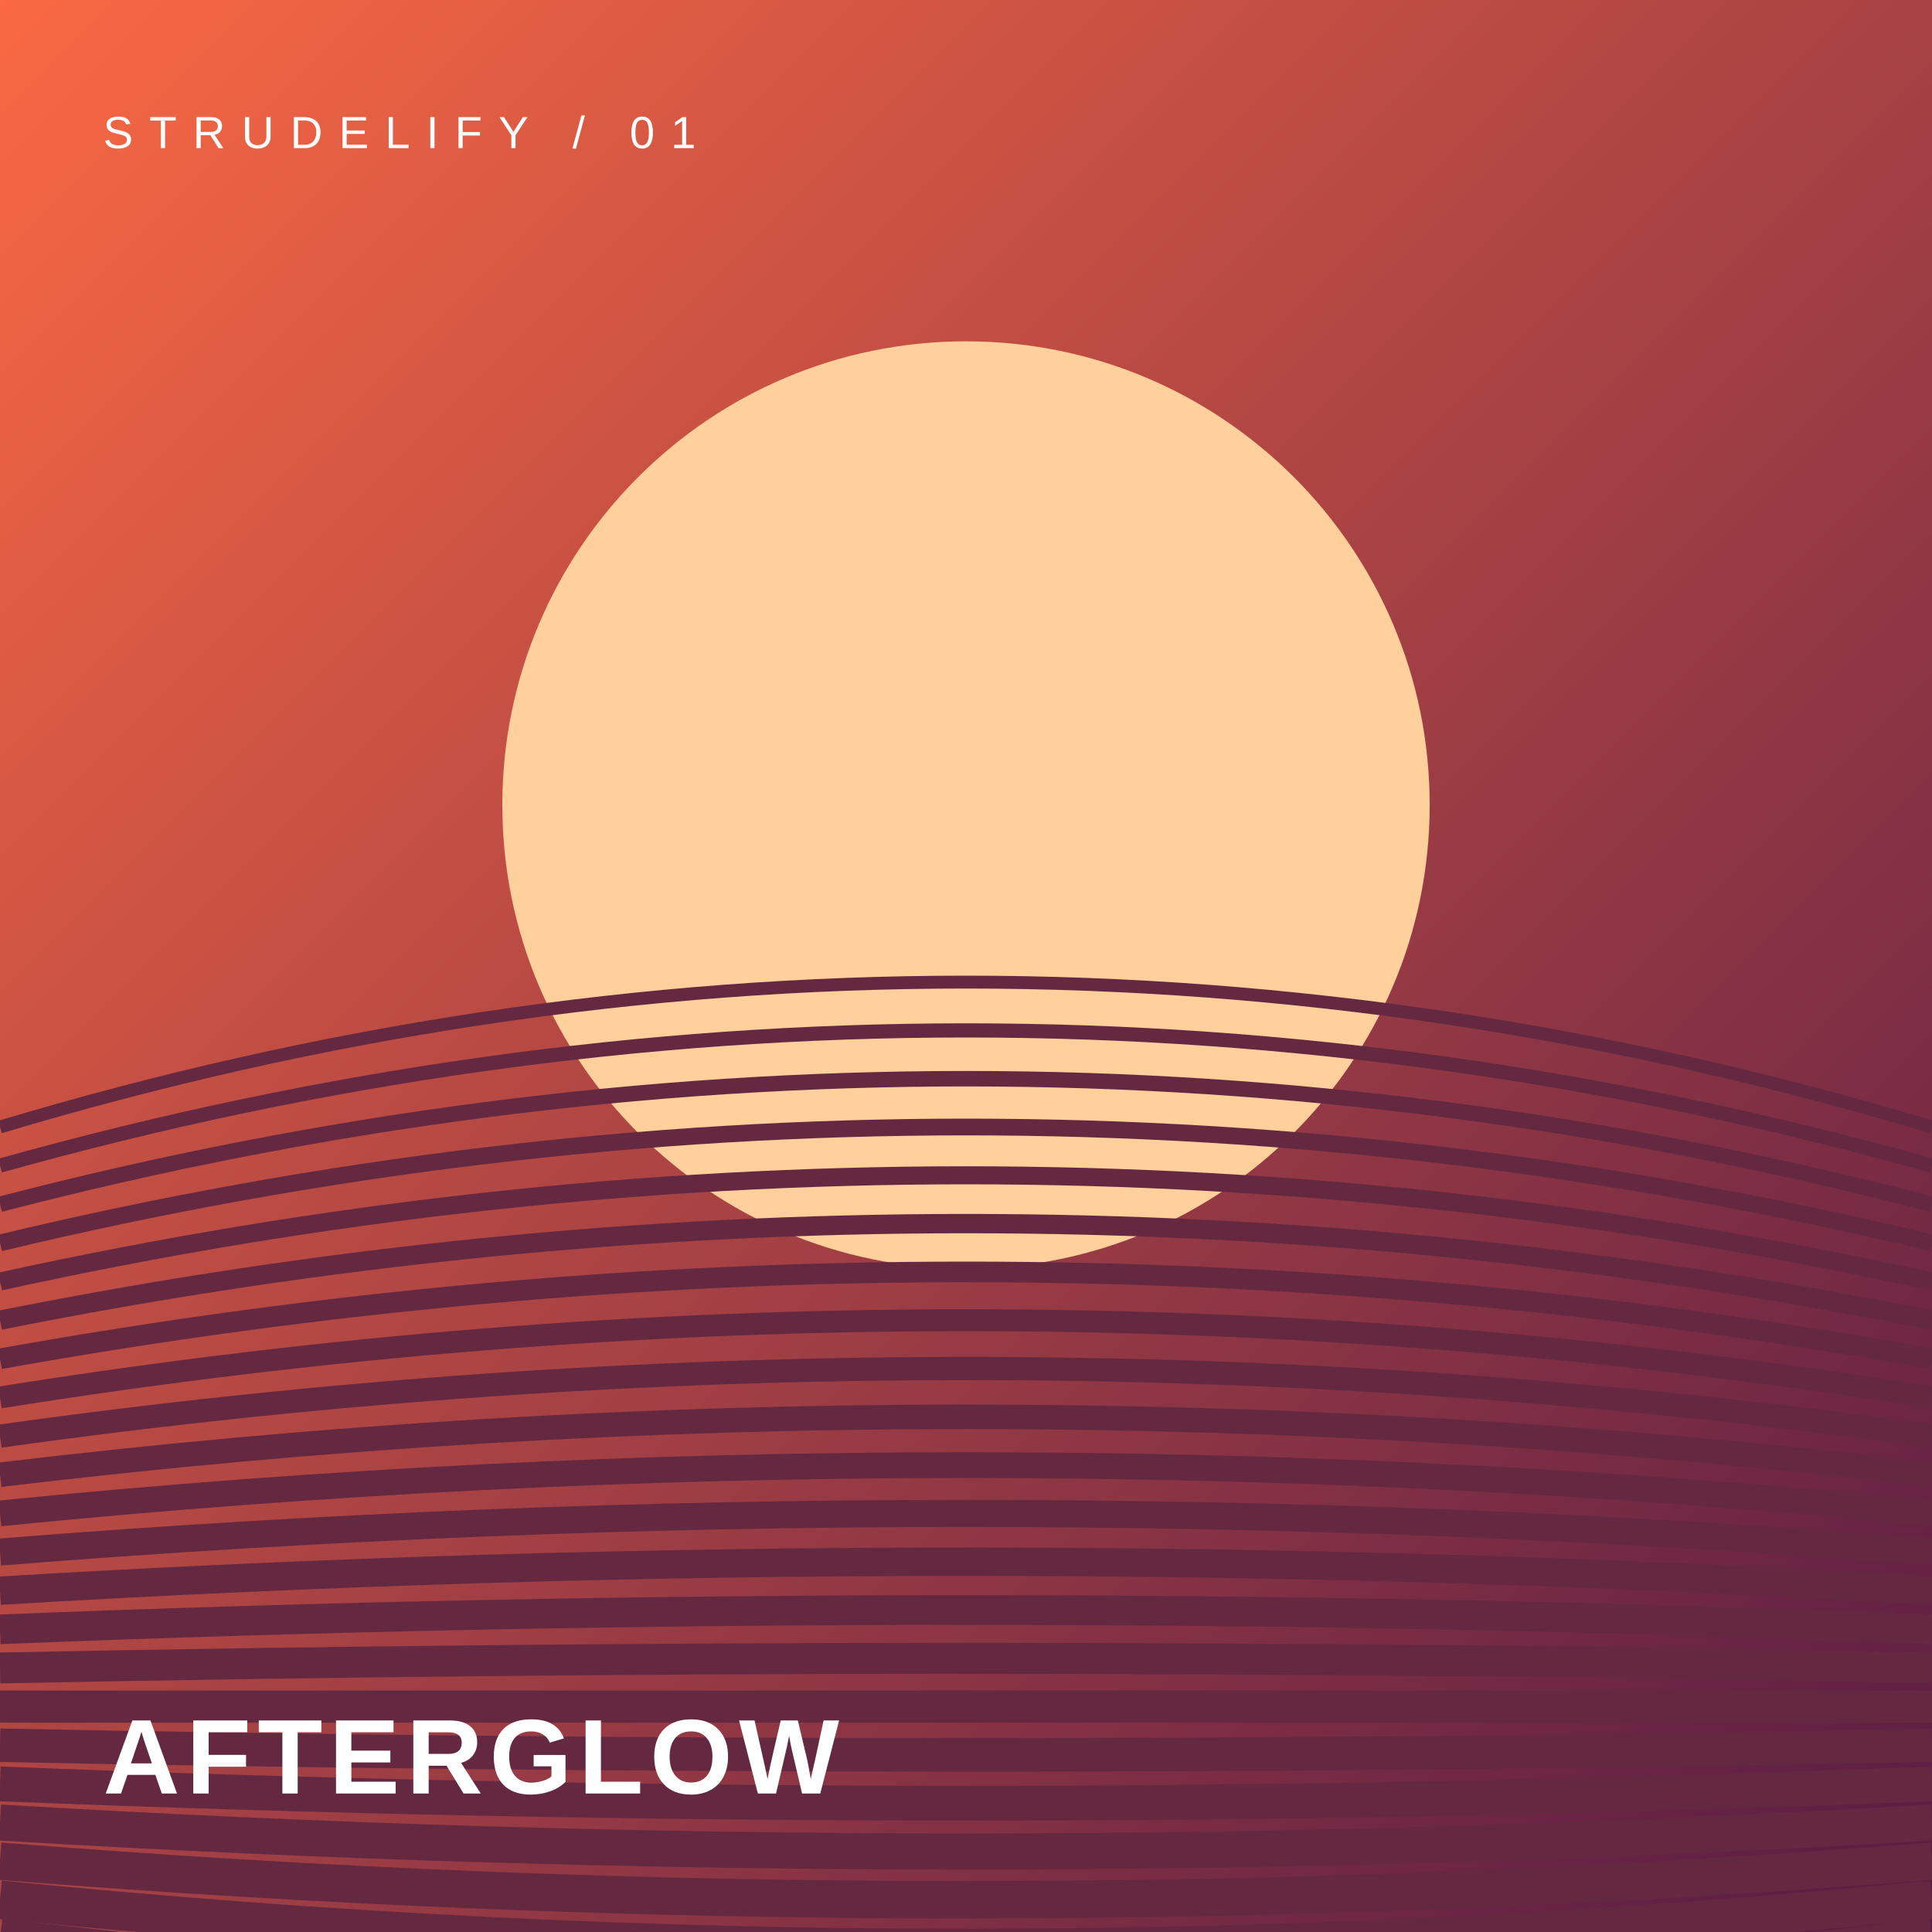
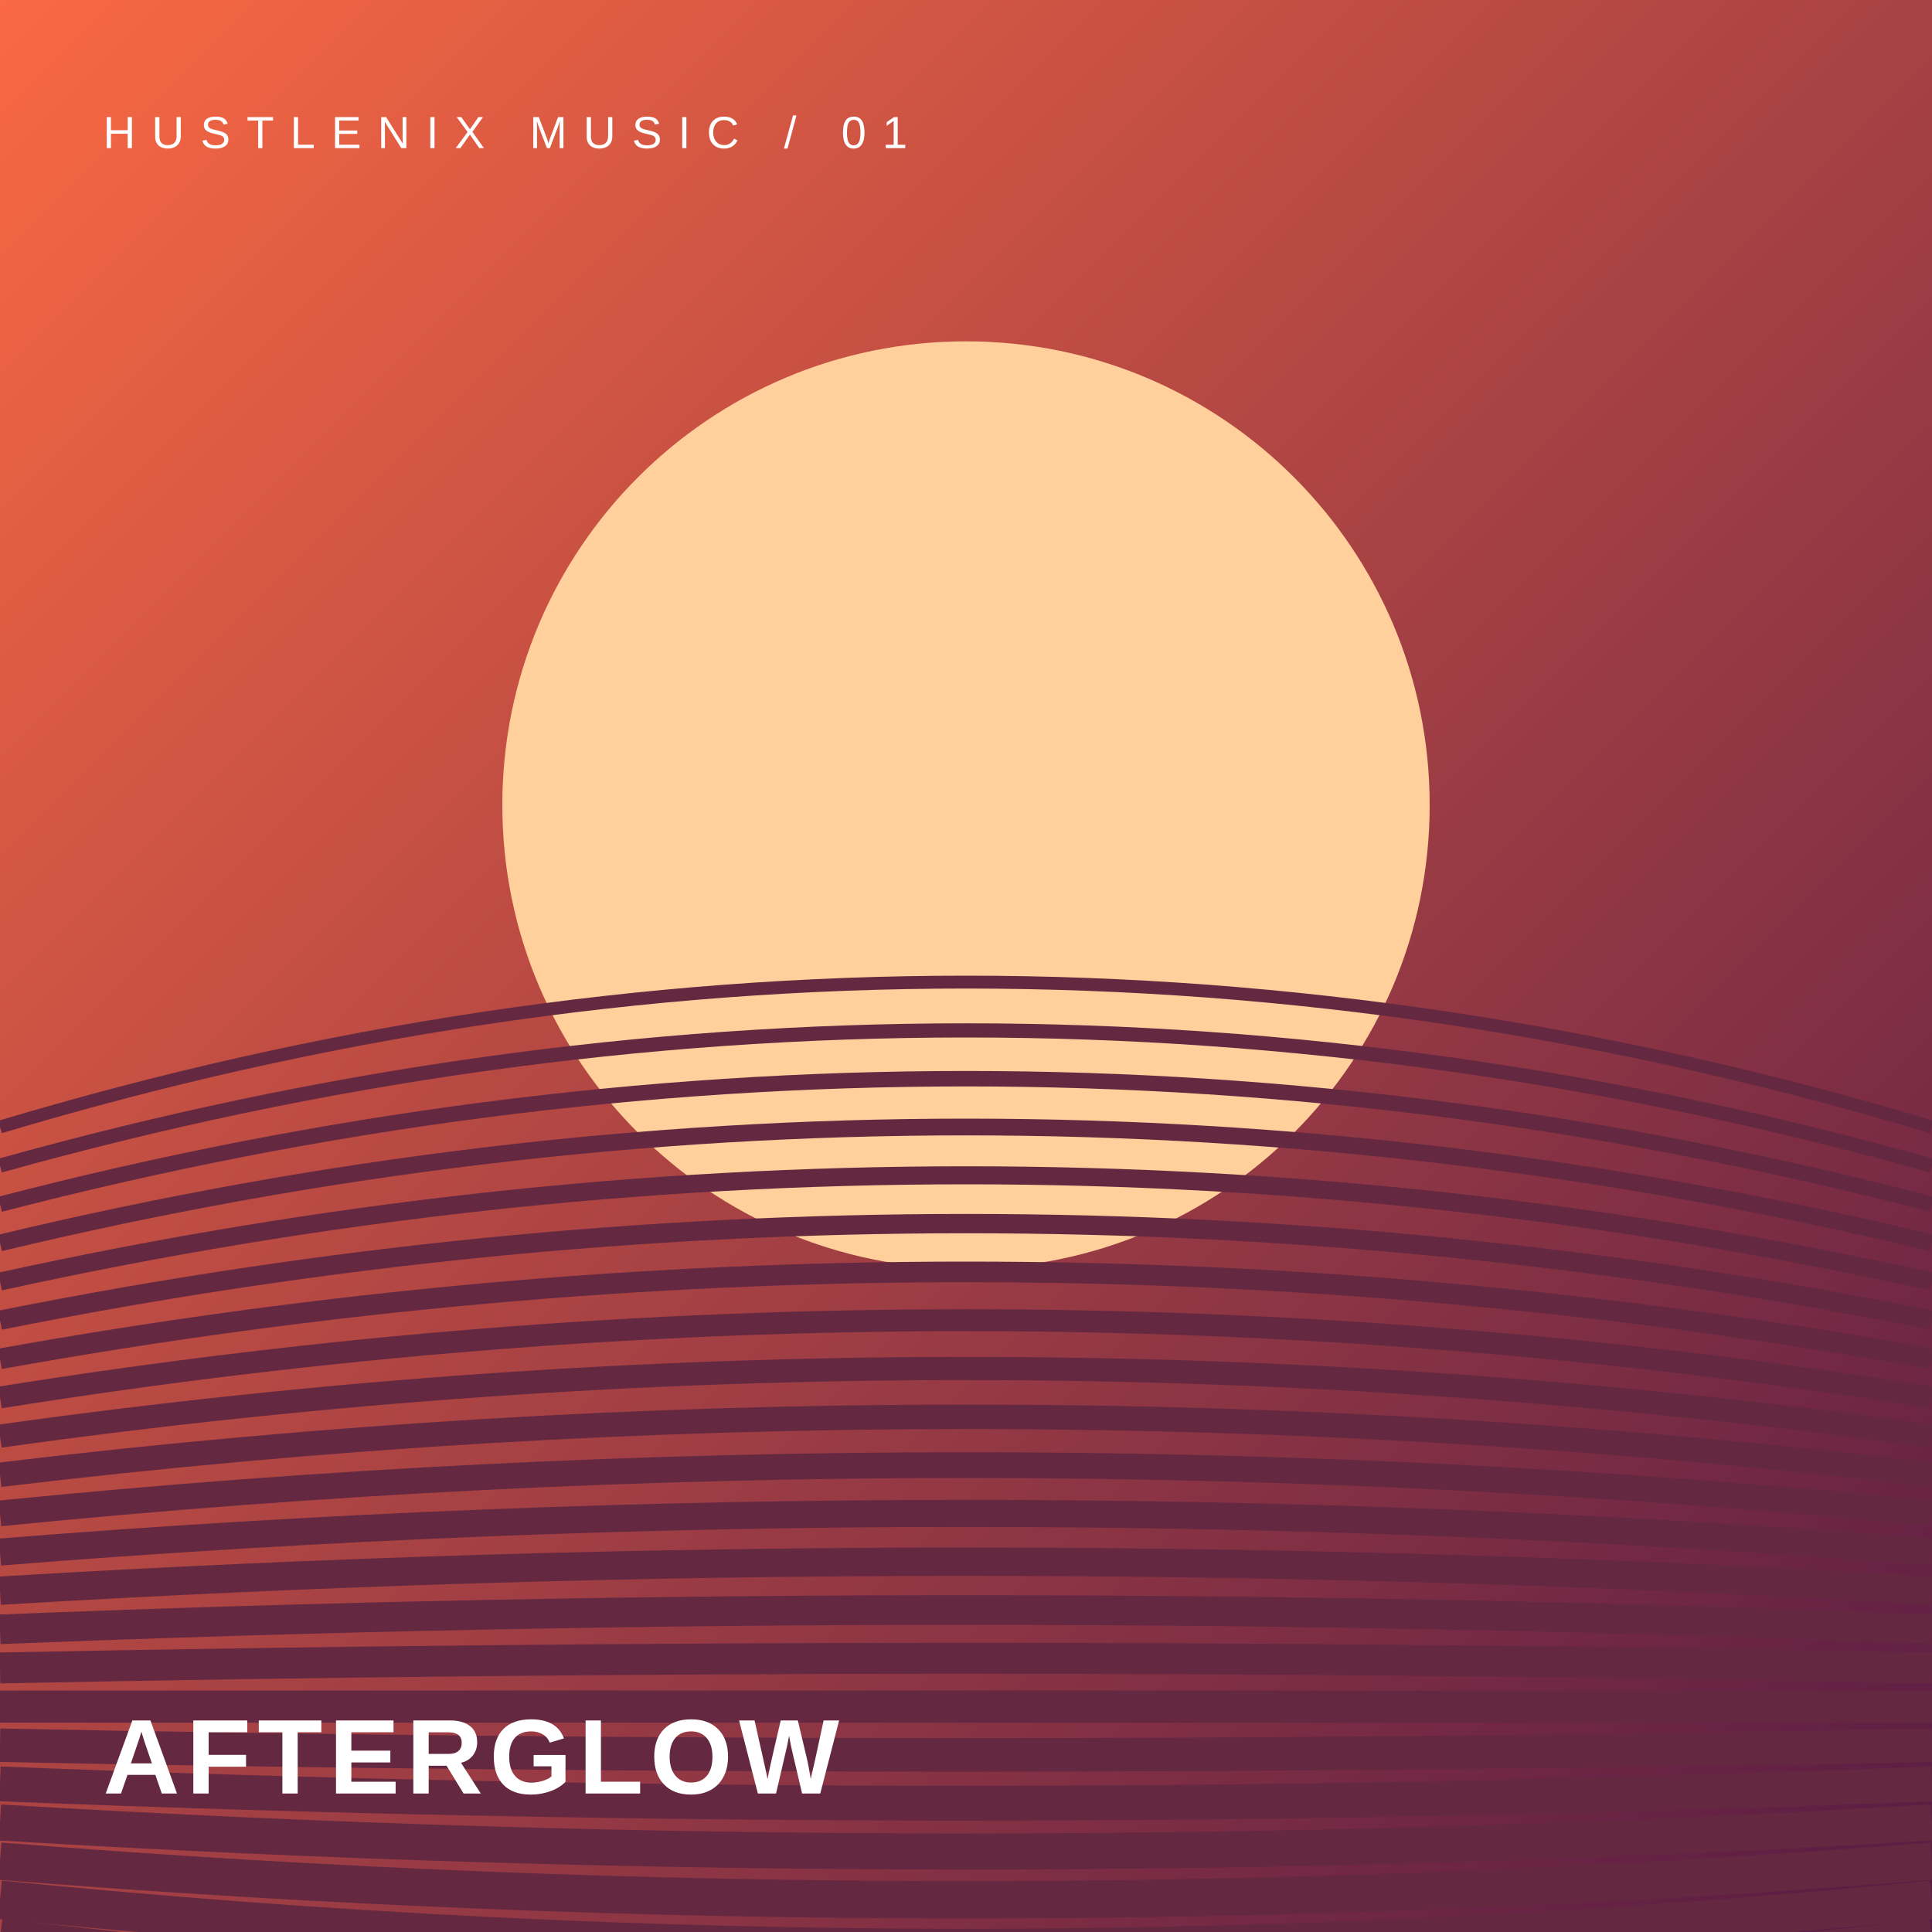
<svg xmlns="http://www.w3.org/2000/svg" width="600" height="600" viewBox="0 0 600 600">
  <defs>
    <linearGradient id="g" x2="1" y2="1">
      <stop stop-color="#fa6943" />
      <stop offset="1" stop-color="#561b44" />
    </linearGradient>
    <radialGradient id="orb">
      <stop stop-color="#fff" />
      <stop offset=".35" stop-color="#561b44" />
      <stop offset="1" stop-color="#fa6943" />
    </radialGradient>
    <filter id="blur">
      <feGaussianBlur stdDeviation="28" />
    </filter>
  </defs>
  <rect width="600" height="600" fill="url(#g)" />
  <circle cx="300" cy="250" r="144" fill="#ffcf9c" />
  <path d="M0 350 Q300 260 600 350" fill="none" stroke="#642841" stroke-width="4.0" />
  <path d="M0 362 Q300 278 600 362" fill="none" stroke="#642841" stroke-width="4.4" />
  <path d="M0 374 Q300 296 600 374" fill="none" stroke="#642841" stroke-width="4.8" />
  <path d="M0 386 Q300 314 600 386" fill="none" stroke="#642841" stroke-width="5.2" />
  <path d="M0 398 Q300 332 600 398" fill="none" stroke="#642841" stroke-width="5.6" />
  <path d="M0 410 Q300 350 600 410" fill="none" stroke="#642841" stroke-width="6.0" />
  <path d="M0 422 Q300 368 600 422" fill="none" stroke="#642841" stroke-width="6.4" />
  <path d="M0 434 Q300 386 600 434" fill="none" stroke="#642841" stroke-width="6.8" />
  <path d="M0 446 Q300 404 600 446" fill="none" stroke="#642841" stroke-width="7.2" />
  <path d="M0 458 Q300 422 600 458" fill="none" stroke="#642841" stroke-width="7.6" />
  <path d="M0 470 Q300 440 600 470" fill="none" stroke="#642841" stroke-width="8.0" />
  <path d="M0 482 Q300 458 600 482" fill="none" stroke="#642841" stroke-width="8.4" />
  <path d="M0 494 Q300 476 600 494" fill="none" stroke="#642841" stroke-width="8.8" />
  <path d="M0 506 Q300 494 600 506" fill="none" stroke="#642841" stroke-width="9.2" />
  <path d="M0 518 Q300 512 600 518" fill="none" stroke="#642841" stroke-width="9.6" />
  <path d="M0 530 Q300 530 600 530" fill="none" stroke="#642841" stroke-width="10.0" />
  <path d="M0 542 Q300 548 600 542" fill="none" stroke="#642841" stroke-width="10.4" />
  <path d="M0 554 Q300 566 600 554" fill="none" stroke="#642841" stroke-width="10.8" />
  <path d="M0 566 Q300 584 600 566" fill="none" stroke="#642841" stroke-width="11.2" />
  <path d="M0 578 Q300 602 600 578" fill="none" stroke="#642841" stroke-width="11.6" />
  <path d="M0 590 Q300 620 600 590" fill="none" stroke="#642841" stroke-width="12.0" />
  <path d="M0 602 Q300 638 600 602" fill="none" stroke="#642841" stroke-width="12.4" />
-   <text x="32" y="46" fill="#fff" font-family="Arial,sans-serif" font-size="14" letter-spacing="5">STRUDELIFY / 01</text>
+   <text x="32" y="46" fill="#fff" font-family="Arial,sans-serif" font-size="14" letter-spacing="5">HUSTLENIX MUSIC / 01</text>
  <text x="32" y="557" fill="#fff" font-family="Arial,sans-serif" font-size="33" font-weight="700" letter-spacing="2">AFTERGLOW</text>
</svg>
